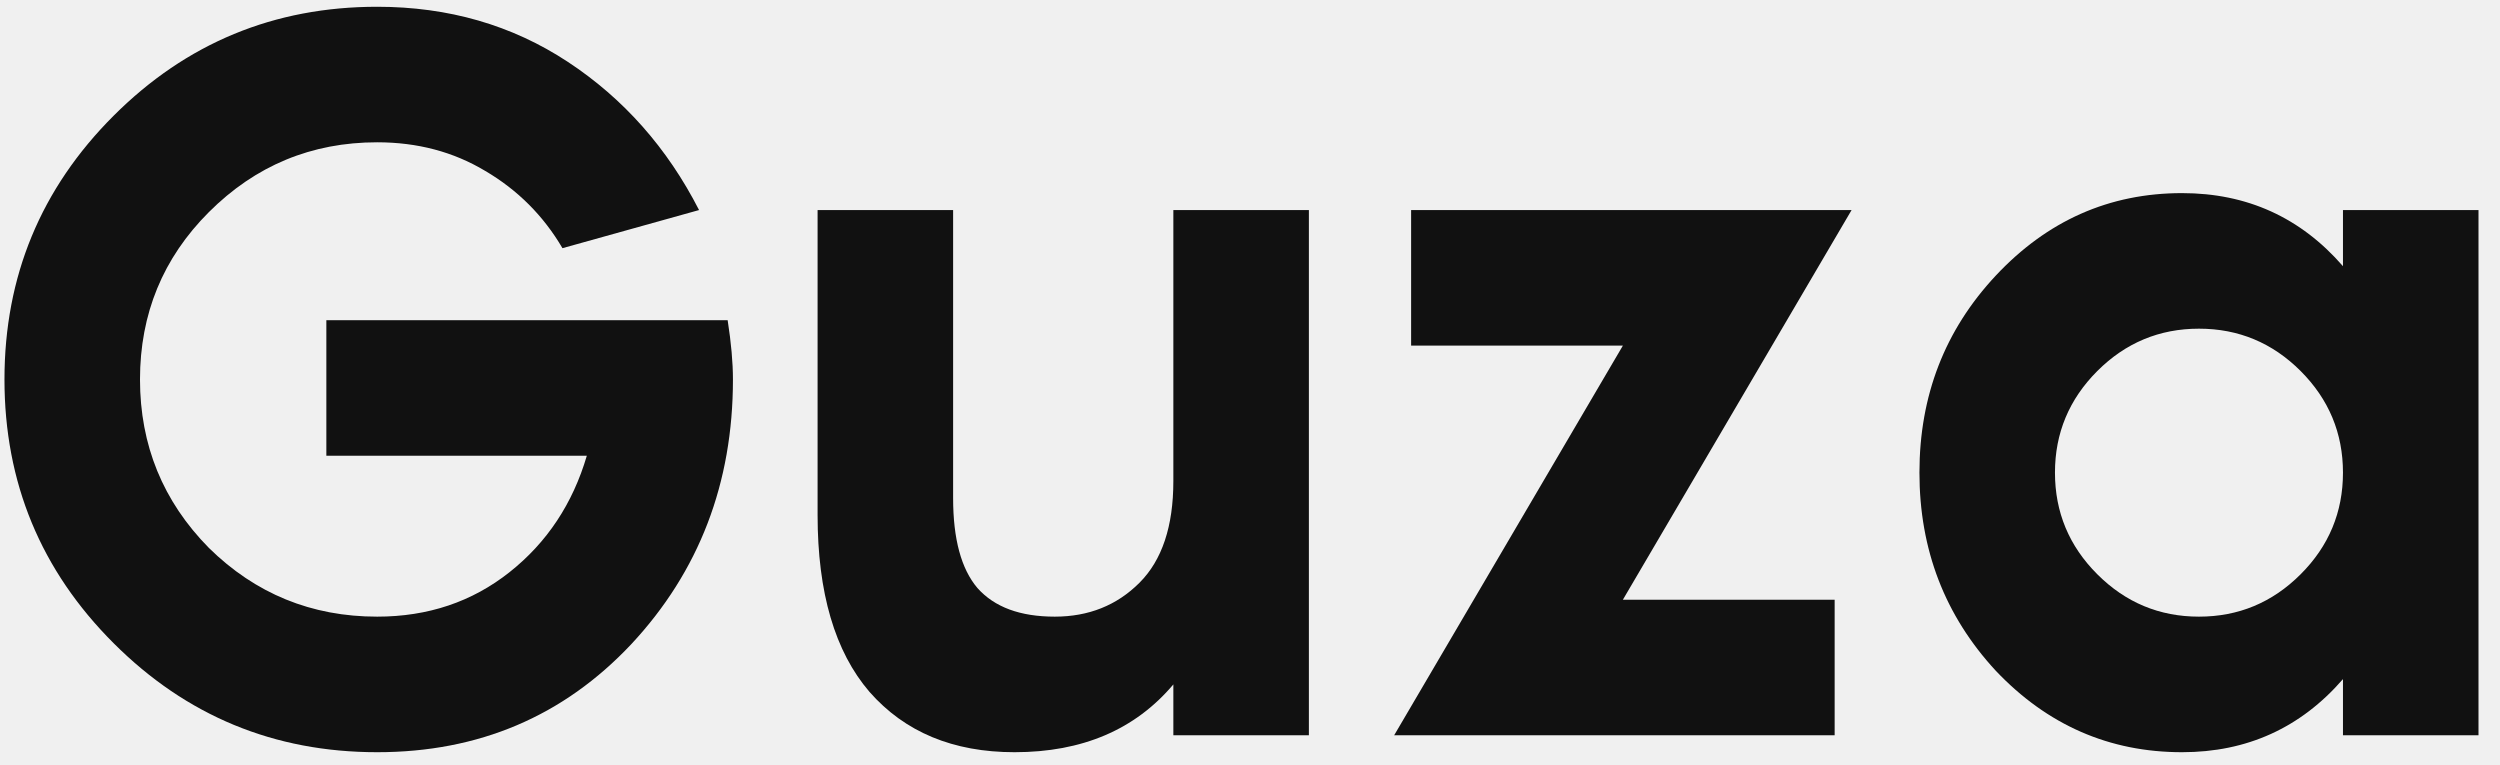
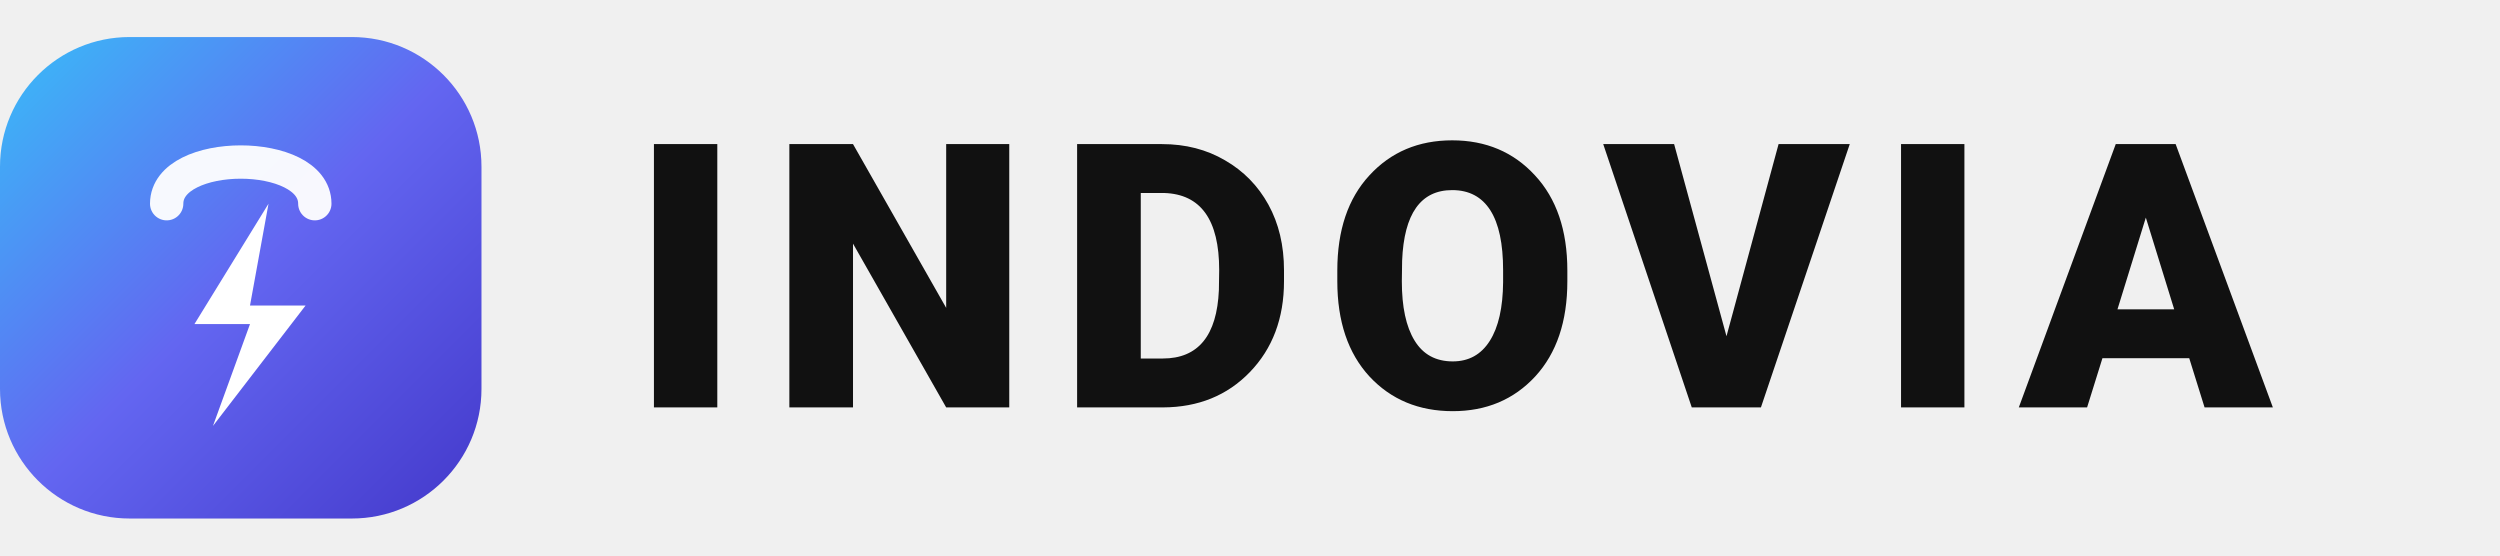
- <svg xmlns="http://www.w3.org/2000/svg" width="85" height="26" viewBox="0 0 85 26" fill="none">
-   <path d="M24.74 10.886C24.86 11.655 24.92 12.326 24.92 12.902C24.92 16.43 23.768 19.43 21.464 21.902C19.16 24.351 16.28 25.575 12.824 25.575C9.32 25.575 6.332 24.338 3.86 21.866C1.388 19.395 0.152 16.407 0.152 12.902C0.152 9.398 1.388 6.41 3.86 3.938C6.332 1.466 9.32 0.23 12.824 0.23C15.248 0.23 17.408 0.854 19.304 2.102C21.2 3.35 22.688 5.03 23.768 7.142L19.124 8.438C18.476 7.334 17.6 6.458 16.496 5.81C15.416 5.162 14.192 4.838 12.824 4.838C10.592 4.838 8.684 5.63 7.1 7.214C5.54 8.774 4.76 10.671 4.76 12.902C4.76 15.134 5.54 17.043 7.1 18.627C8.684 20.186 10.592 20.966 12.824 20.966C14.552 20.966 16.052 20.462 17.324 19.454C18.596 18.447 19.472 17.127 19.952 15.495H11.096V10.886H24.74Z" fill="#111111" />
-   <path d="M34.494 25.575C32.406 25.575 30.762 24.89 29.562 23.523C28.386 22.154 27.798 20.151 27.798 17.511V7.142H32.406V16.934C32.406 18.326 32.682 19.346 33.234 19.994C33.81 20.642 34.686 20.966 35.862 20.966C37.014 20.966 37.974 20.582 38.742 19.814C39.51 19.047 39.894 17.895 39.894 16.358V7.142H44.502V24.998H39.894V23.27C38.598 24.806 36.798 25.575 34.494 25.575Z" fill="#111111" />
-   <path d="M62.378 24.998H47.402L55.178 11.751H47.978V7.142H62.954L55.178 20.39H62.378V24.998Z" fill="#111111" />
-   <path d="M79.661 7.142H84.269V24.998H79.661V23.09C78.221 24.747 76.397 25.575 74.189 25.575C71.717 25.575 69.605 24.651 67.853 22.802C66.125 20.93 65.261 18.686 65.261 16.07C65.261 13.454 66.125 11.223 67.853 9.374C69.605 7.502 71.717 6.566 74.189 6.566C76.397 6.566 78.221 7.394 79.661 9.05V7.142ZM71.309 19.526C72.269 20.486 73.421 20.966 74.765 20.966C76.109 20.966 77.261 20.486 78.221 19.526C79.181 18.567 79.661 17.415 79.661 16.07C79.661 14.726 79.181 13.575 78.221 12.614C77.261 11.655 76.109 11.175 74.765 11.175C73.421 11.175 72.269 11.655 71.309 12.614C70.349 13.575 69.869 14.726 69.869 16.07C69.869 17.415 70.349 18.567 71.309 19.526Z" fill="#111111" />
+ <svg xmlns="http://www.w3.org/2000/svg" width="135" height="30" viewBox="0 0 135 30" fill="none">
+   <defs>
+     <linearGradient id="logoIconGrad" x1="0%" y1="0%" x2="100%" y2="100%">
+       <stop offset="0%" stop-color="#38BDF8" />
+       <stop offset="50%" stop-color="#6366F1" />
+       <stop offset="100%" stop-color="#4338CA" />
+     </linearGradient>
+   </defs>
+   <g transform="translate(0, 2)">
+     <rect width="26" height="26" rx="7" fill="url(#logoIconGrad)" />
+     <path d="M 9 9 C 9 6, 17 6, 17 9" stroke="#FFFFFF" stroke-width="1.8" stroke-linecap="round" fill="none" opacity="0.95" />
+     <path d="M 14.5 9 L 10.5 15.5 L 13.5 15.5 L 11.5 21 L 16.5 14.5 L 13.5 14.5 Z" fill="#FFFFFF" />
+   </g>
+   <text x="34" y="22" font-family="system-ui, -apple-system, 'Segoe UI', Roboto, Helvetica, Arial, sans-serif" font-size="20" font-weight="900" letter-spacing="1.5" fill="#111111">
+     INDOVIA
+   </text>
</svg>
